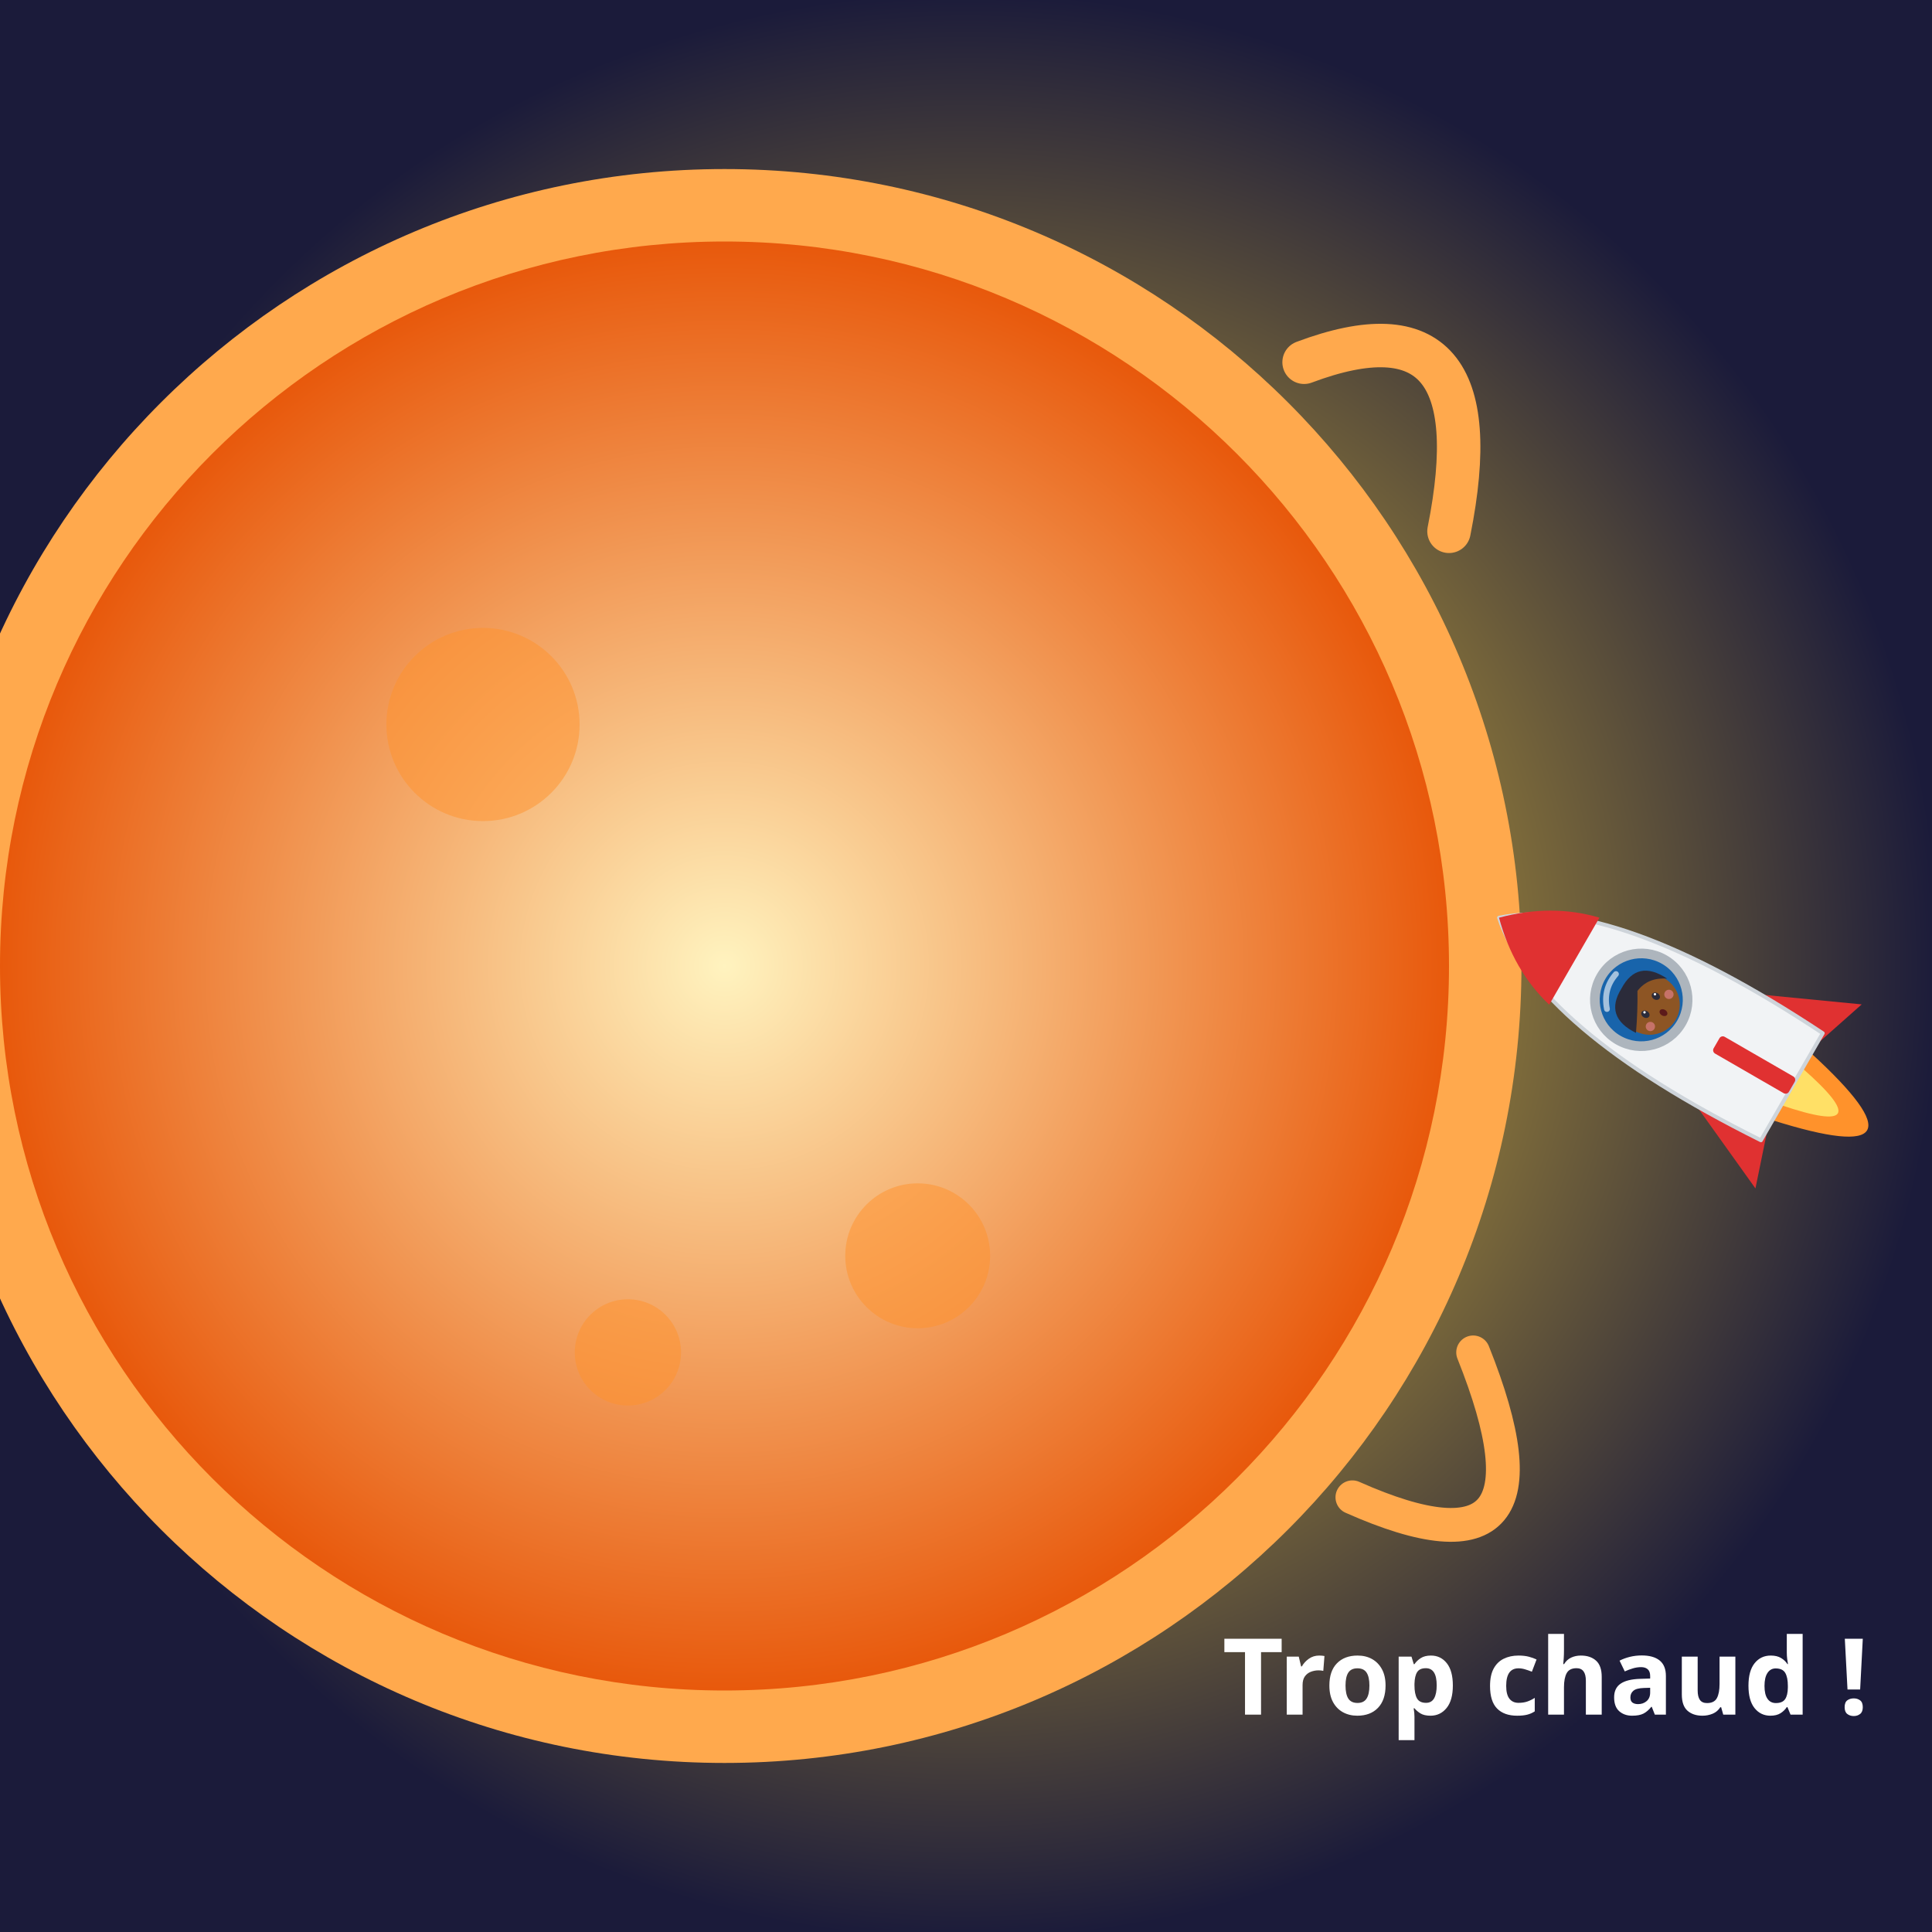
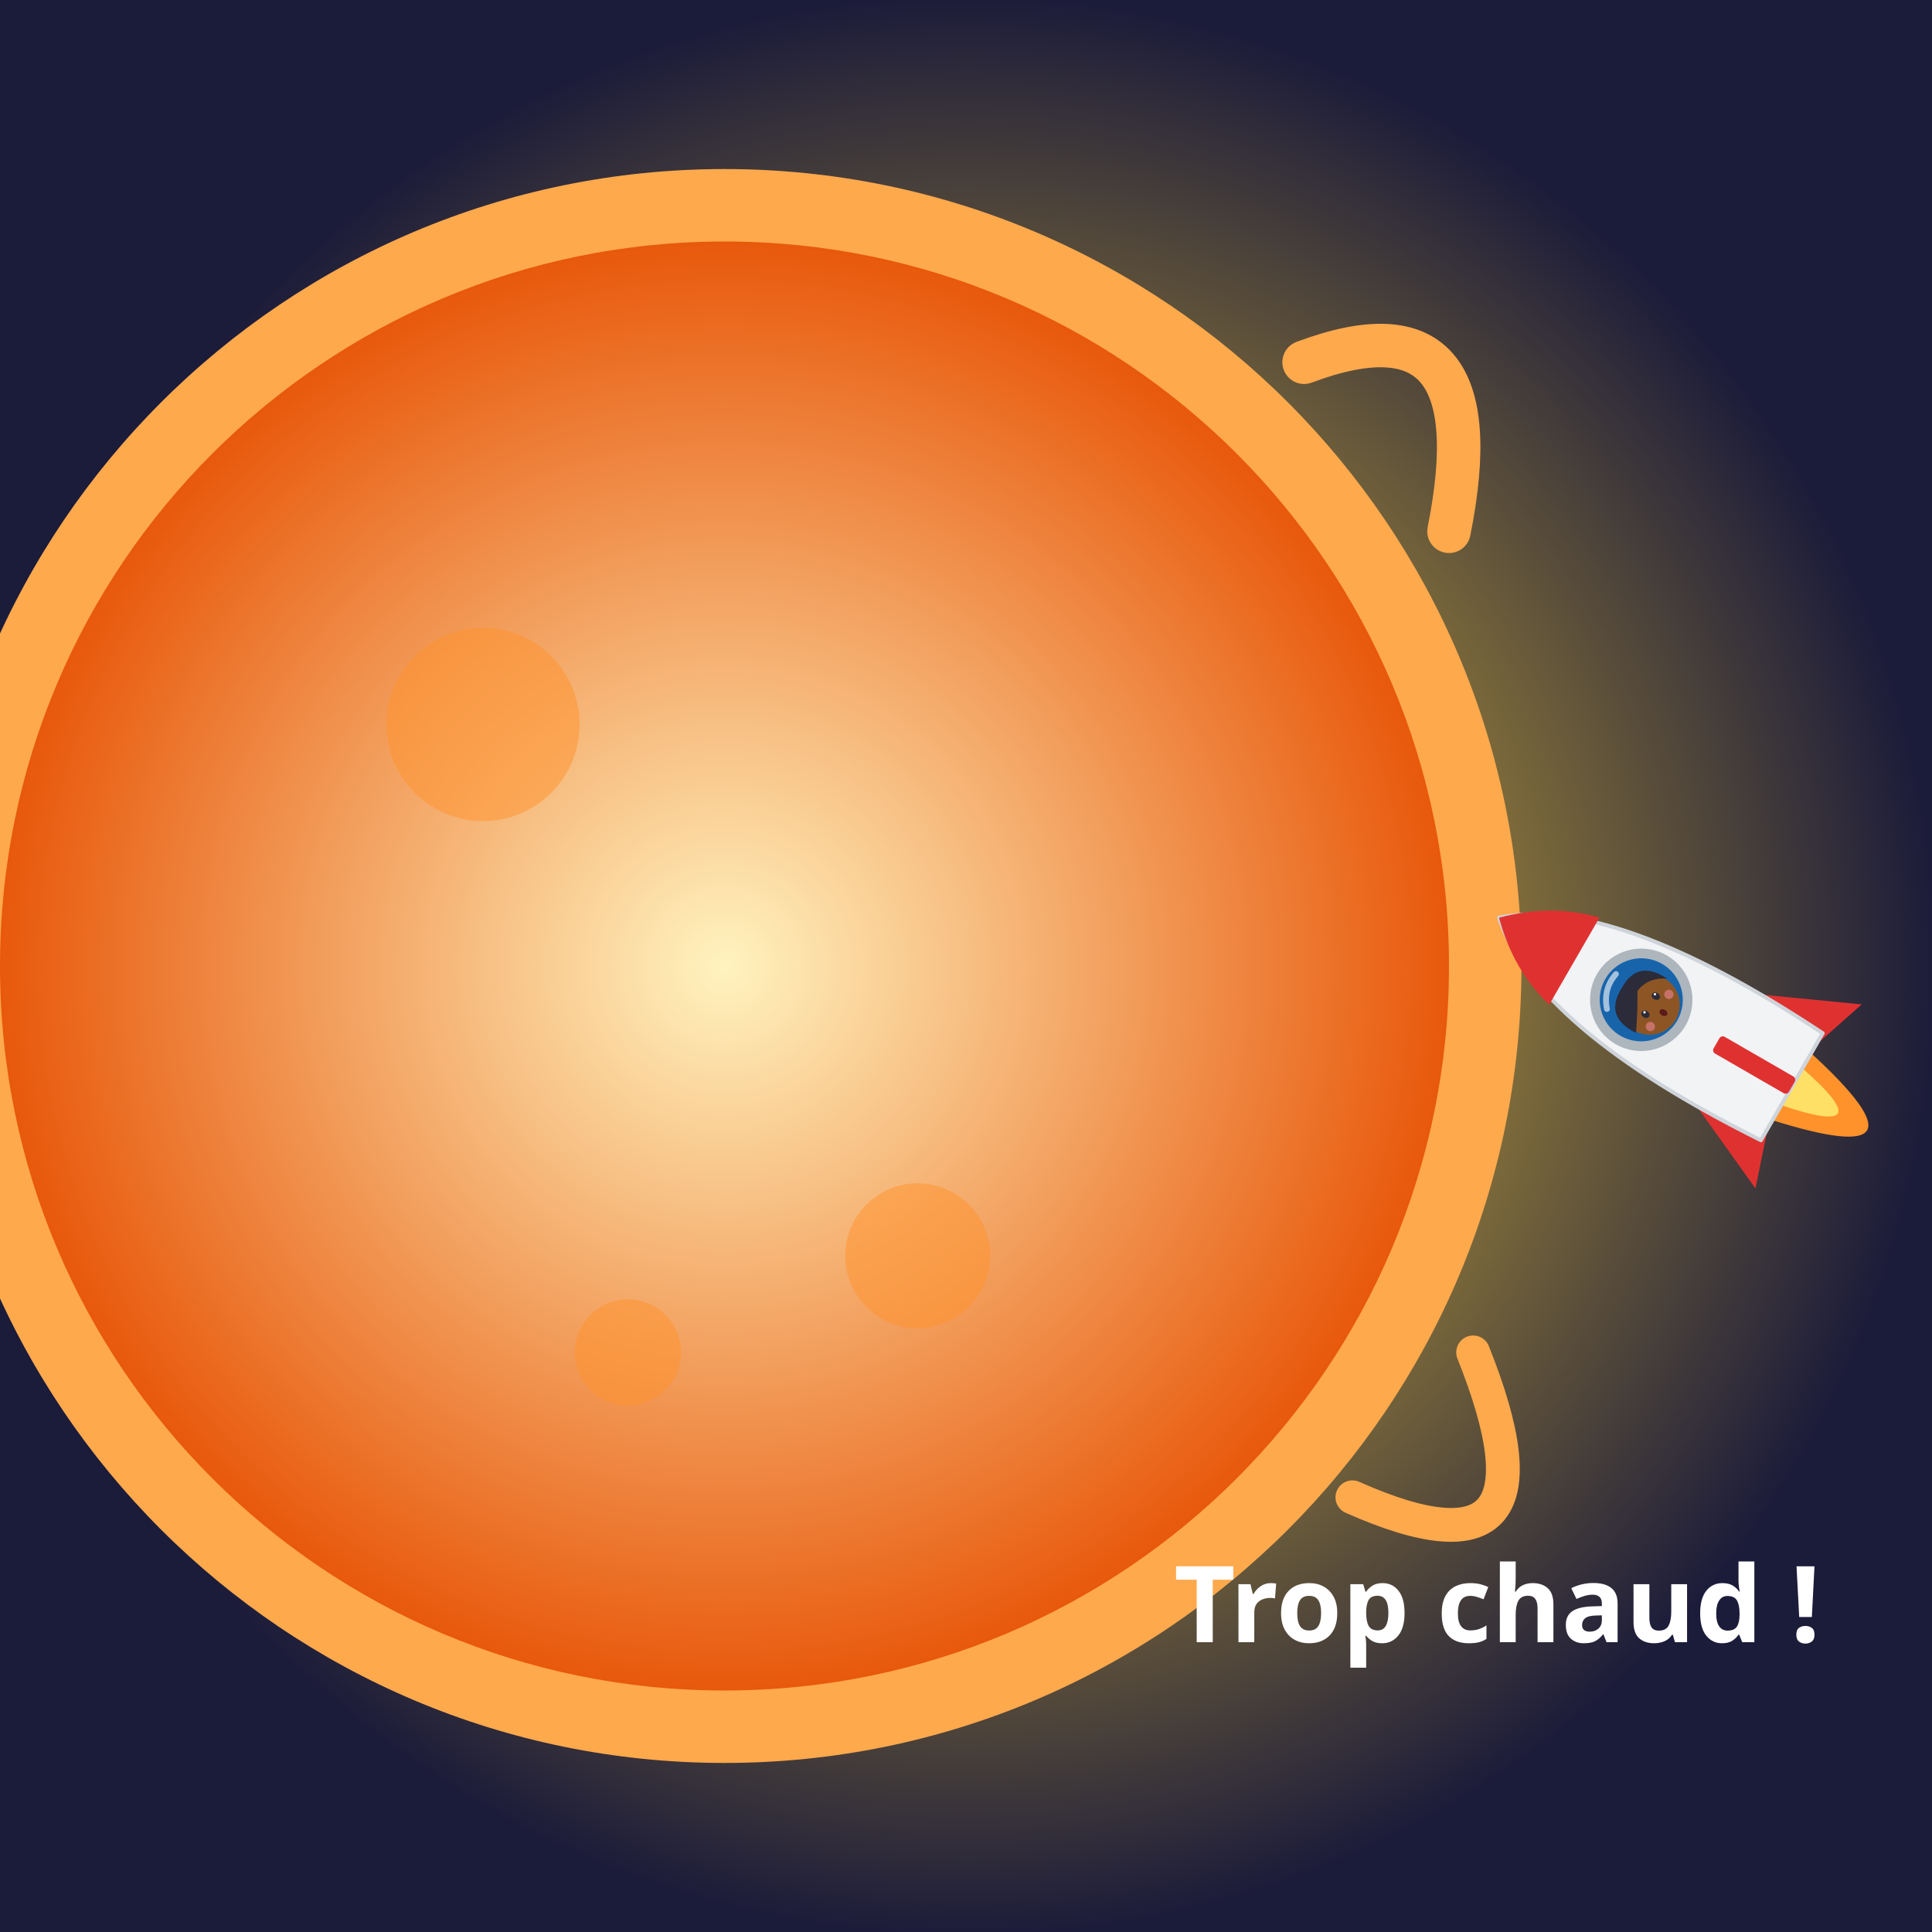
<svg xmlns="http://www.w3.org/2000/svg" viewBox="0 0 800 800" width="800" height="800">
  <defs>
    <radialGradient id="soleil">
      <stop offset="0" stop-color="#fff3bf" />
      <stop offset="1" stop-color="#e8590c" />
    </radialGradient>
    <radialGradient id="halo">
      <stop offset="0" stop-color="#ffd43b" />
      <stop offset="1" stop-color="#1b1b3a" />
    </radialGradient>
  </defs>
  <rect x="0" y="0" width="800" height="800" fill="url(#halo)" />
  <circle cx="300" cy="400" r="330" fill="#ffa94d" />
  <circle cx="300" cy="400" r="300" fill="url(#soleil)" />
  <circle cx="200" cy="300" r="40" fill="#ff922b" opacity="0.5" />
  <circle cx="380" cy="520" r="30" fill="#ff922b" opacity="0.5" />
  <circle cx="260" cy="560" r="22" fill="#ff922b" opacity="0.5" />
  <path d="M 540 150 Q 620 120 600 220" fill="none" stroke="#ffa94d" stroke-width="18" stroke-linecap="round" stroke-linejoin="round" />
  <path d="M 560 620 Q 650 660 610 560" fill="none" stroke="#ffa94d" stroke-width="14" stroke-linecap="round" stroke-linejoin="round" />
  <g transform="translate(690 420) rotate(-60) scale(0.4 0.4)">
    <path d="M -40 150 Q 0 330 40 150 Z" fill="#ff922b" />
    <path d="M -22 150 Q 0 260 22 150 Z" fill="#ffe066" />
    <path d="M -60 60 L -110 170 L -50 150 Z" fill="#e03131" />
    <path d="M 60 60 L 110 170 L 50 150 Z" fill="#e03131" />
    <path d="M 0 -200 Q 80 -110 64 150 L -64 150 Q -80 -110 0 -200 Z" fill="#f1f3f5" stroke="#ced4da" stroke-width="4" stroke-linecap="round" stroke-linejoin="round" />
    <path d="M 0 -200 Q 40 -160 52 -110 L -52 -110 Q -40 -160 0 -200 Z" fill="#e03131" />
    <rect x="-10" y="60" width="20" height="90" rx="4" fill="#e03131" />
    <circle cx="0" cy="-30" r="48" fill="#1864ab" stroke="#adb5bd" stroke-width="10" />
    <g transform="translate(0 -20) scale(0.6 0.6)">
      <circle cx="0" cy="0" r="52" fill="#8d5524" />
      <path d="M -54 4 Q -58 -58 0 -56 Q 58 -58 54 4 Q 40 -26 10 -30 Q -20 -12 -54 4 Z" fill="#2b2b3a" />
      <ellipse cx="-18" cy="2" rx="6" ry="7.5" fill="#2b2b3a" />
      <ellipse cx="18" cy="2" rx="6" ry="7.5" fill="#2b2b3a" />
      <circle cx="-15.9" cy="-1" r="2.1" fill="#fff" />
      <circle cx="20.1" cy="-1" r="2.1" fill="#fff" />
      <circle cx="-32" cy="20" r="8" fill="#ff8fab" opacity="0.5" />
      <circle cx="32" cy="20" r="8" fill="#ff8fab" opacity="0.5" />
      <ellipse cx="0" cy="27.6" rx="5.4" ry="7.2" fill="#5c1a1a" />
    </g>
    <path d="M -26 -56 Q -10 -70 10 -66" fill="none" stroke="#fff" stroke-width="6" stroke-linecap="round" stroke-linejoin="round" opacity="0.6" />
  </g>
-   <text x="640" y="710" font-family="Fredoka, Andika, sans-serif" font-weight="700" font-size="44" text-anchor="middle" fill="#fff">Trop chaud !</text>
+   <text x="620" y="680" font-family="Fredoka, Andika, sans-serif" font-weight="700" font-size="44" text-anchor="middle" fill="#fff">Trop chaud !</text>
</svg>
